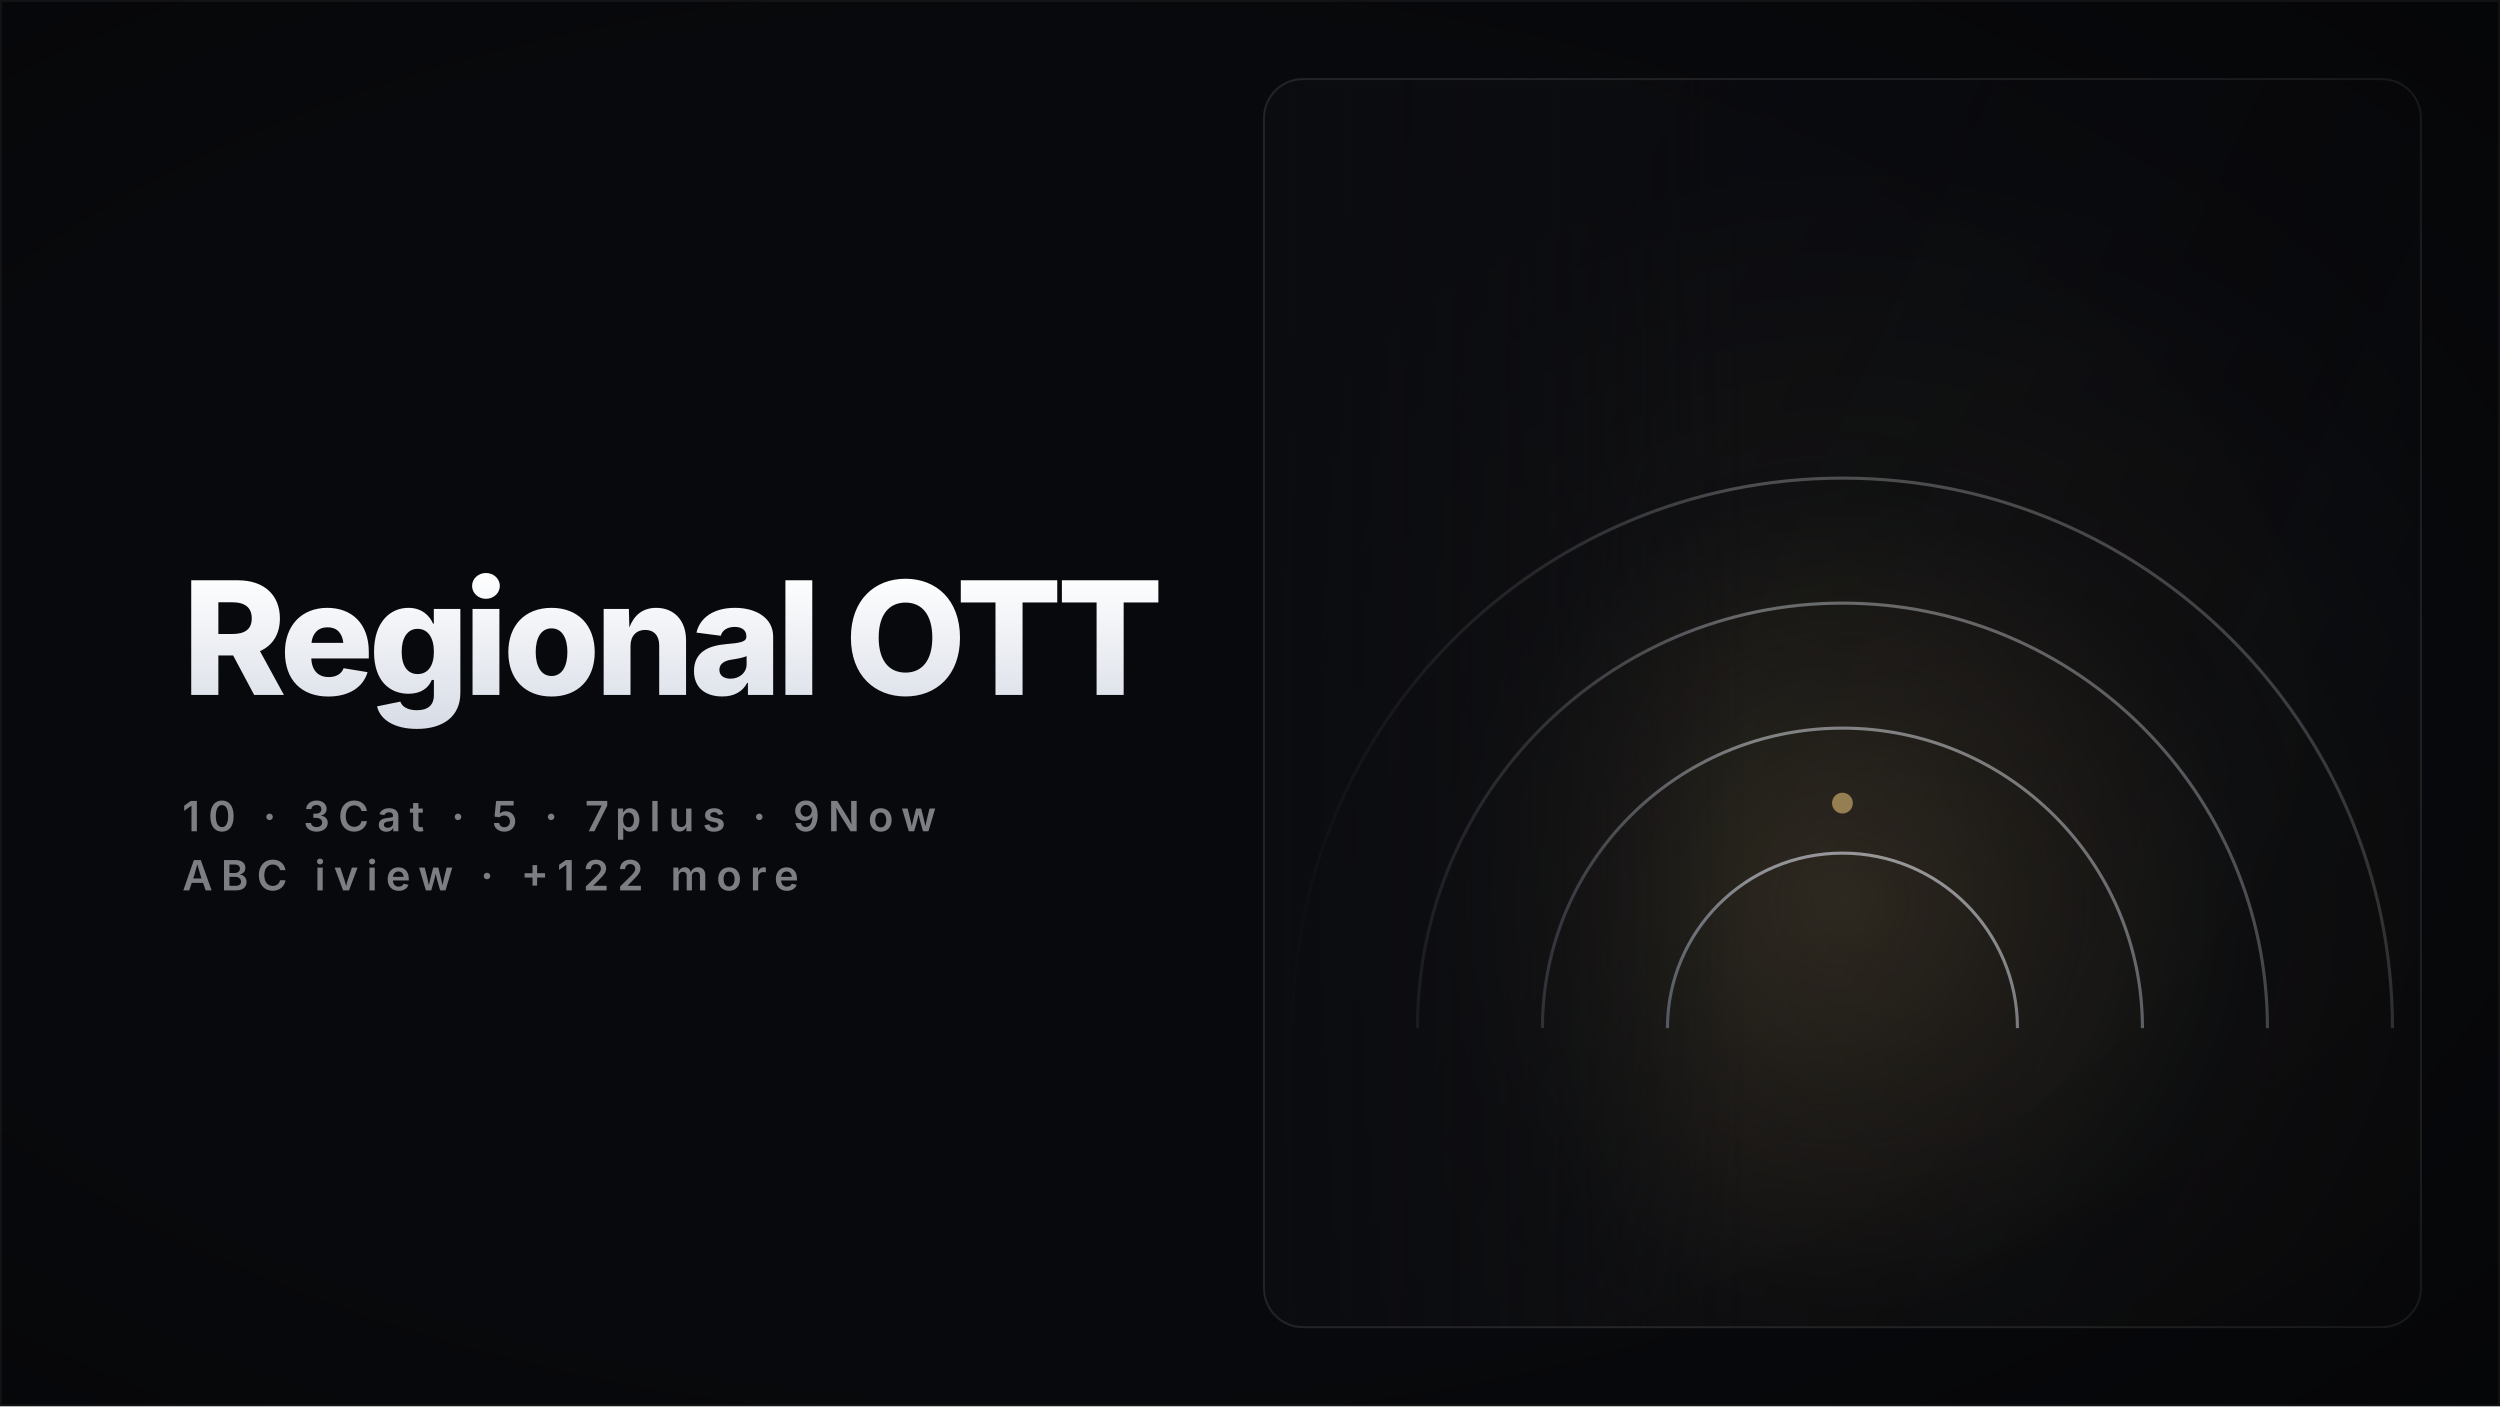
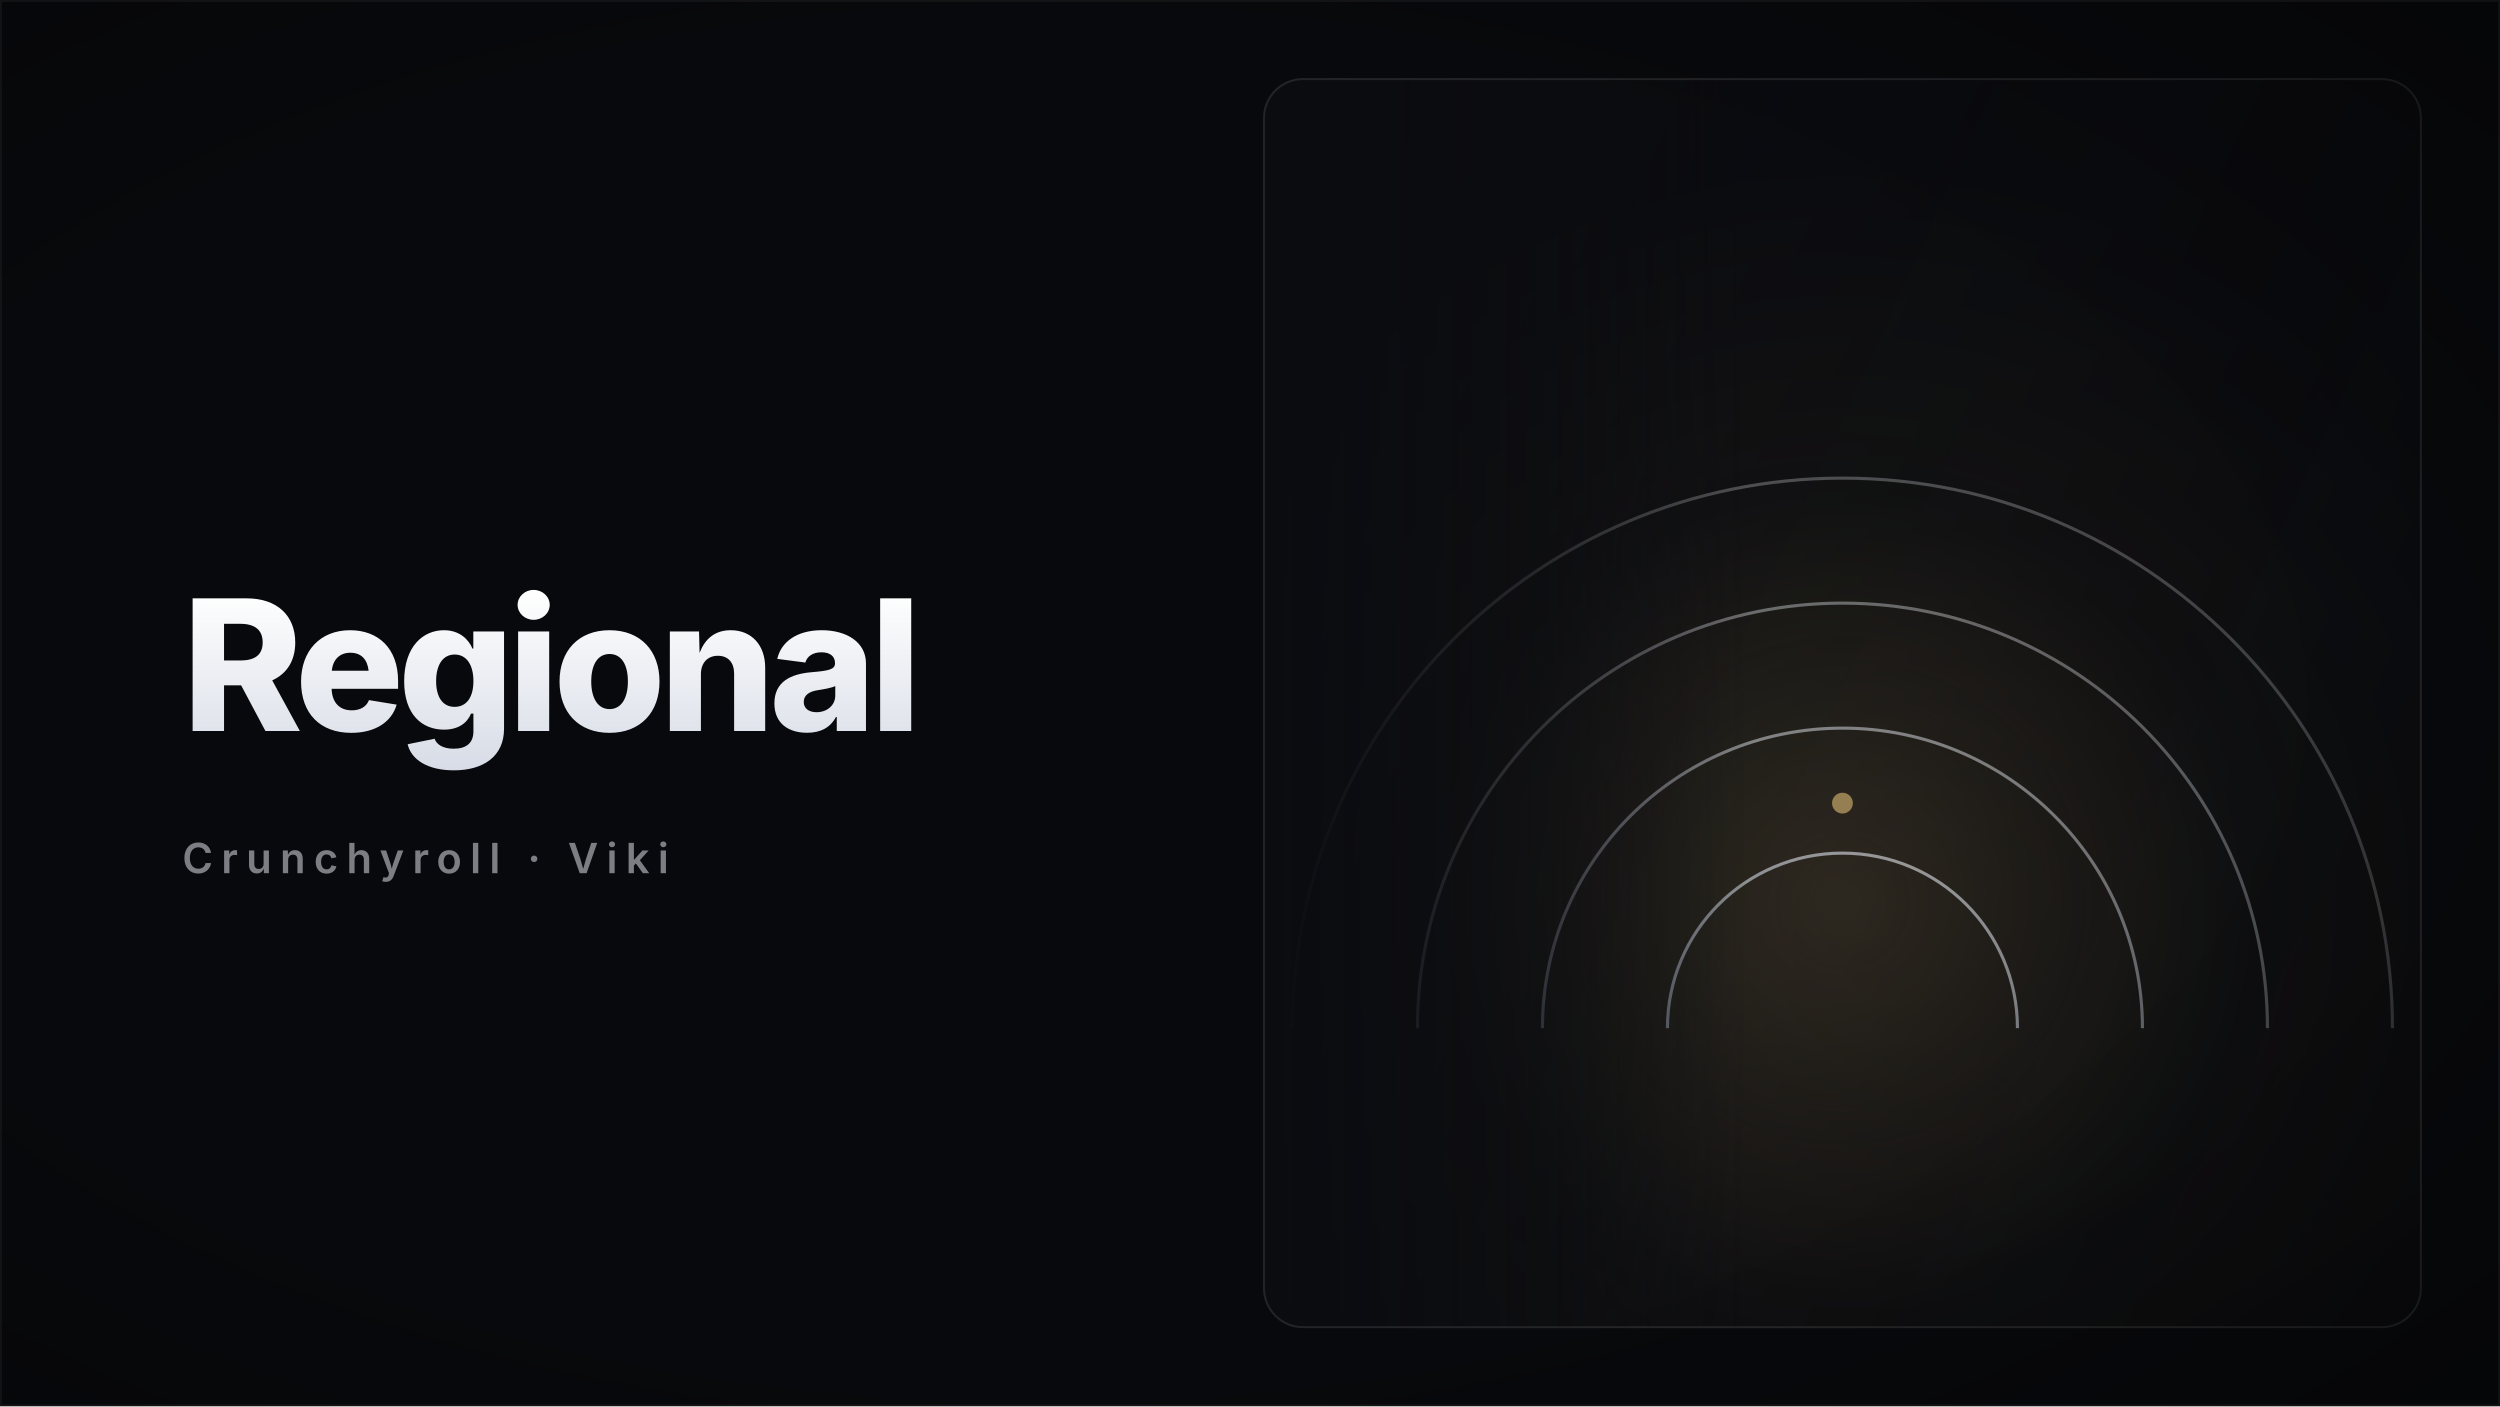
- <svg xmlns="http://www.w3.org/2000/svg" width="1920" height="1080" viewBox="0 0 1920 1080" role="img" aria-label="Regional OTT — shows collection cover" shape-rendering="geometricPrecision" text-rendering="geometricPrecision">
+ <svg xmlns="http://www.w3.org/2000/svg" width="1920" height="1080" viewBox="0 0 1920 1080" role="img" aria-label="Regional — shows collection cover" shape-rendering="geometricPrecision" text-rendering="geometricPrecision">
  <defs>
    <linearGradient id="titleFill" x1="0" y1="0" x2="0" y2="1">
      <stop offset="0" stop-color="#FFFFFF" />
      <stop offset="1" stop-color="#D7DCE6" />
    </linearGradient>
    <linearGradient id="feather" x1="0" y1="0" x2="1" y2="0">
      <stop offset="0" stop-color="#0B0C10" stop-opacity="1" />
      <stop offset="0.6" stop-color="#0B0C10" stop-opacity="0.55" />
      <stop offset="1" stop-color="#0B0C10" stop-opacity="0" />
    </linearGradient>
    <linearGradient id="panelShade" x1="0" y1="0" x2="1" y2="0.5">
      <stop offset="0" stop-color="rgba(6,7,10,0)" />
      <stop offset="1" stop-color="rgba(6,7,10,0.42)" />
    </linearGradient>
    <radialGradient id="vignette" cx="0.42" cy="0.5" r="0.85">
      <stop offset="0.55" stop-color="rgba(0,0,0,0)" />
      <stop offset="1" stop-color="rgba(0,0,0,0.45)" />
    </radialGradient>
    <clipPath id="cardClip">
      <rect x="970" y="60" width="890" height="960" rx="30" />
    </clipPath>
    <linearGradient id="ivoryS" x1="0" y1="0" x2="1" y2="1">
      <stop offset="0" stop-color="#FFFFFF" />
      <stop offset="1" stop-color="#9AA2B4" />
    </linearGradient>
    <radialGradient id="glow" cx="0.5" cy="0.5" r="0.5">
      <stop offset="0" stop-color="#C8A96A" stop-opacity="0.26" />
      <stop offset="0.55" stop-color="#C8A96A" stop-opacity="0.05" />
      <stop offset="1" stop-color="#C8A96A" stop-opacity="0" />
    </radialGradient>
    <linearGradient id="beamG" x1="0" y1="0" x2="0" y2="1">
      <stop offset="0" stop-color="#FFFFFF" stop-opacity="0.34" />
      <stop offset="1" stop-color="#FFFFFF" stop-opacity="0" />
    </linearGradient>
    <linearGradient id="barG" x1="0" y1="1" x2="0" y2="0">
      <stop offset="0" stop-color="#3A3F4D" />
      <stop offset="0.6" stop-color="#C9CEDB" />
      <stop offset="1" stop-color="#FFFFFF" />
    </linearGradient>
    <linearGradient id="colG" x1="0" y1="1" x2="0" y2="0">
      <stop offset="0" stop-color="#4A5060" stop-opacity="0.85" />
      <stop offset="1" stop-color="#E8ECF4" />
    </linearGradient>
    <radialGradient id="disc" cx="0.38" cy="0.34" r="0.75">
      <stop offset="0" stop-color="#FFFFFF" stop-opacity="0.9" />
      <stop offset="1" stop-color="#C8A96A" stop-opacity="0.12" />
    </radialGradient>
    <style>
      .glow { animation: glowPulse 11s ease-in-out infinite; }
      @keyframes glowPulse { 0%,100% { opacity: 0.68; } 50% { opacity: 1; } }
      @media (prefers-reduced-motion: reduce) { .glow { animation: none; } }
    </style>
  </defs>
  <rect x="0" y="0" width="1920" height="1080" fill="#08090C" />
  <rect x="970" y="60" width="890" height="960" rx="30" fill="#0B0C10" />
  <g clip-path="url(#cardClip)">
    <g transform="translate(2830 0) scale(-1 1)">
      <circle cx="1415" cy="693.6" r="576" fill="url(#glow)" class="glow" />
      <path d="M 1280.6 789.6 A 134.4 134.4 0 0 1 1549.4 789.6" fill="none" stroke="url(#ivoryS)" stroke-width="2.4" opacity="0.85" />
      <path d="M 1184.6 789.6 A 230.4 230.4 0 0 1 1645.4 789.6" fill="none" stroke="url(#ivoryS)" stroke-width="2.4" opacity="0.69" />
      <path d="M 1088.6 789.6 A 326.4 326.4 0 0 1 1741.4 789.6" fill="none" stroke="url(#ivoryS)" stroke-width="2.4" opacity="0.53" />
      <path d="M 992.6 789.6 A 422.4 422.4 0 0 1 1837.4 789.6" fill="none" stroke="url(#ivoryS)" stroke-width="2.4" opacity="0.37" />
      <line x1="1415" y1="789.6" x2="1415" y2="636" stroke="url(#ivoryS)" stroke-width="3" />
      <circle cx="1415" cy="616.8" r="8" fill="#C8A96A" />
      <line x1="1076.8" y1="789.6" x2="1753.2" y2="789.6" stroke="url(#ivoryS)" stroke-width="2" opacity="0.45" />
    </g>
    <rect x="970" y="60" width="890" height="960" fill="url(#panelShade)" />
    <rect x="970" y="60" width="373.8" height="960" fill="url(#feather)" />
  </g>
  <rect x="970.75" y="60.75" width="888.5" height="958.5" rx="30" fill="none" stroke="rgba(255,255,255,0.10)" stroke-width="1.5" />
  <rect x="0" y="0" width="1920" height="1080" fill="url(#vignette)" />
  <g>
-     <text x="140" y="533.7" font-family="Inter" font-size="121" font-weight="800" letter-spacing="-4.24" fill="url(#titleFill)">Regional OTT</text>
-     <text x="140" y="638.4" font-family="Inter" font-size="32" font-weight="600" letter-spacing="6.40" fill="rgba(231,235,243,0.52)">10  ·  3Cat  ·  5  ·  7plus  ·  9Now</text>
-     <text x="140" y="683.8" font-family="Inter" font-size="32" font-weight="600" letter-spacing="6.40" fill="rgba(231,235,243,0.52)">ABC iview  ·  +122 more</text>
+     <text x="140" y="561.4" font-family="Inter" font-size="140" font-weight="800" letter-spacing="-4.90" fill="url(#titleFill)">Regional</text>
+     <text x="140" y="670.6" font-family="Inter" font-size="32" font-weight="600" letter-spacing="6.40" fill="rgba(231,235,243,0.52)">Crunchyroll  ·  Viki</text>
  </g>
  <rect x="0.75" y="0.75" width="1918.5" height="1078.5" fill="none" stroke="rgba(255,255,255,0.05)" stroke-width="1.5" />
</svg>
